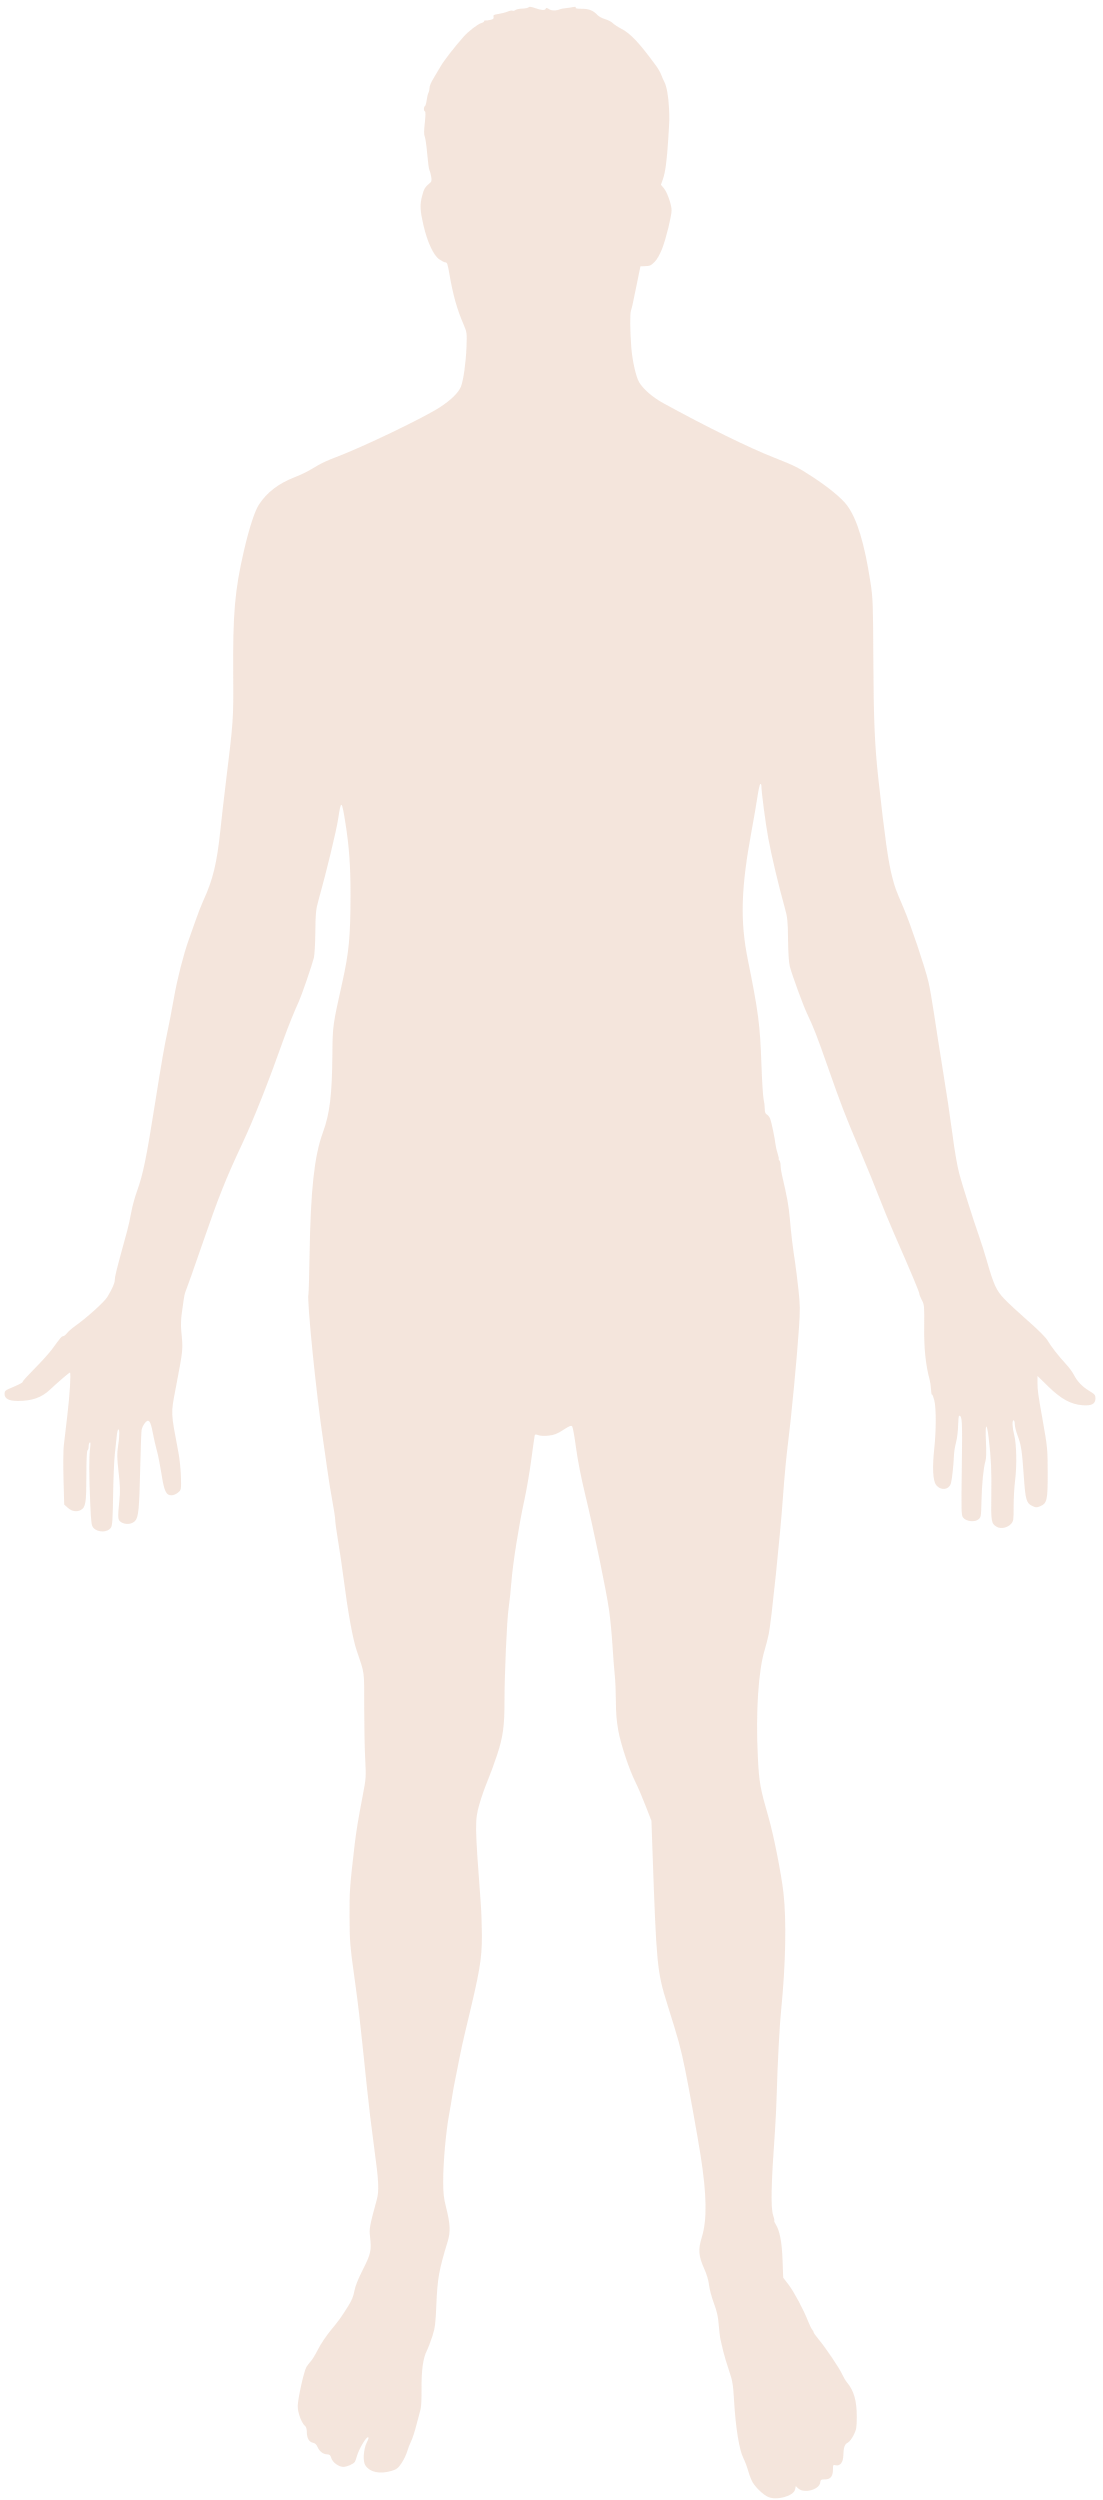
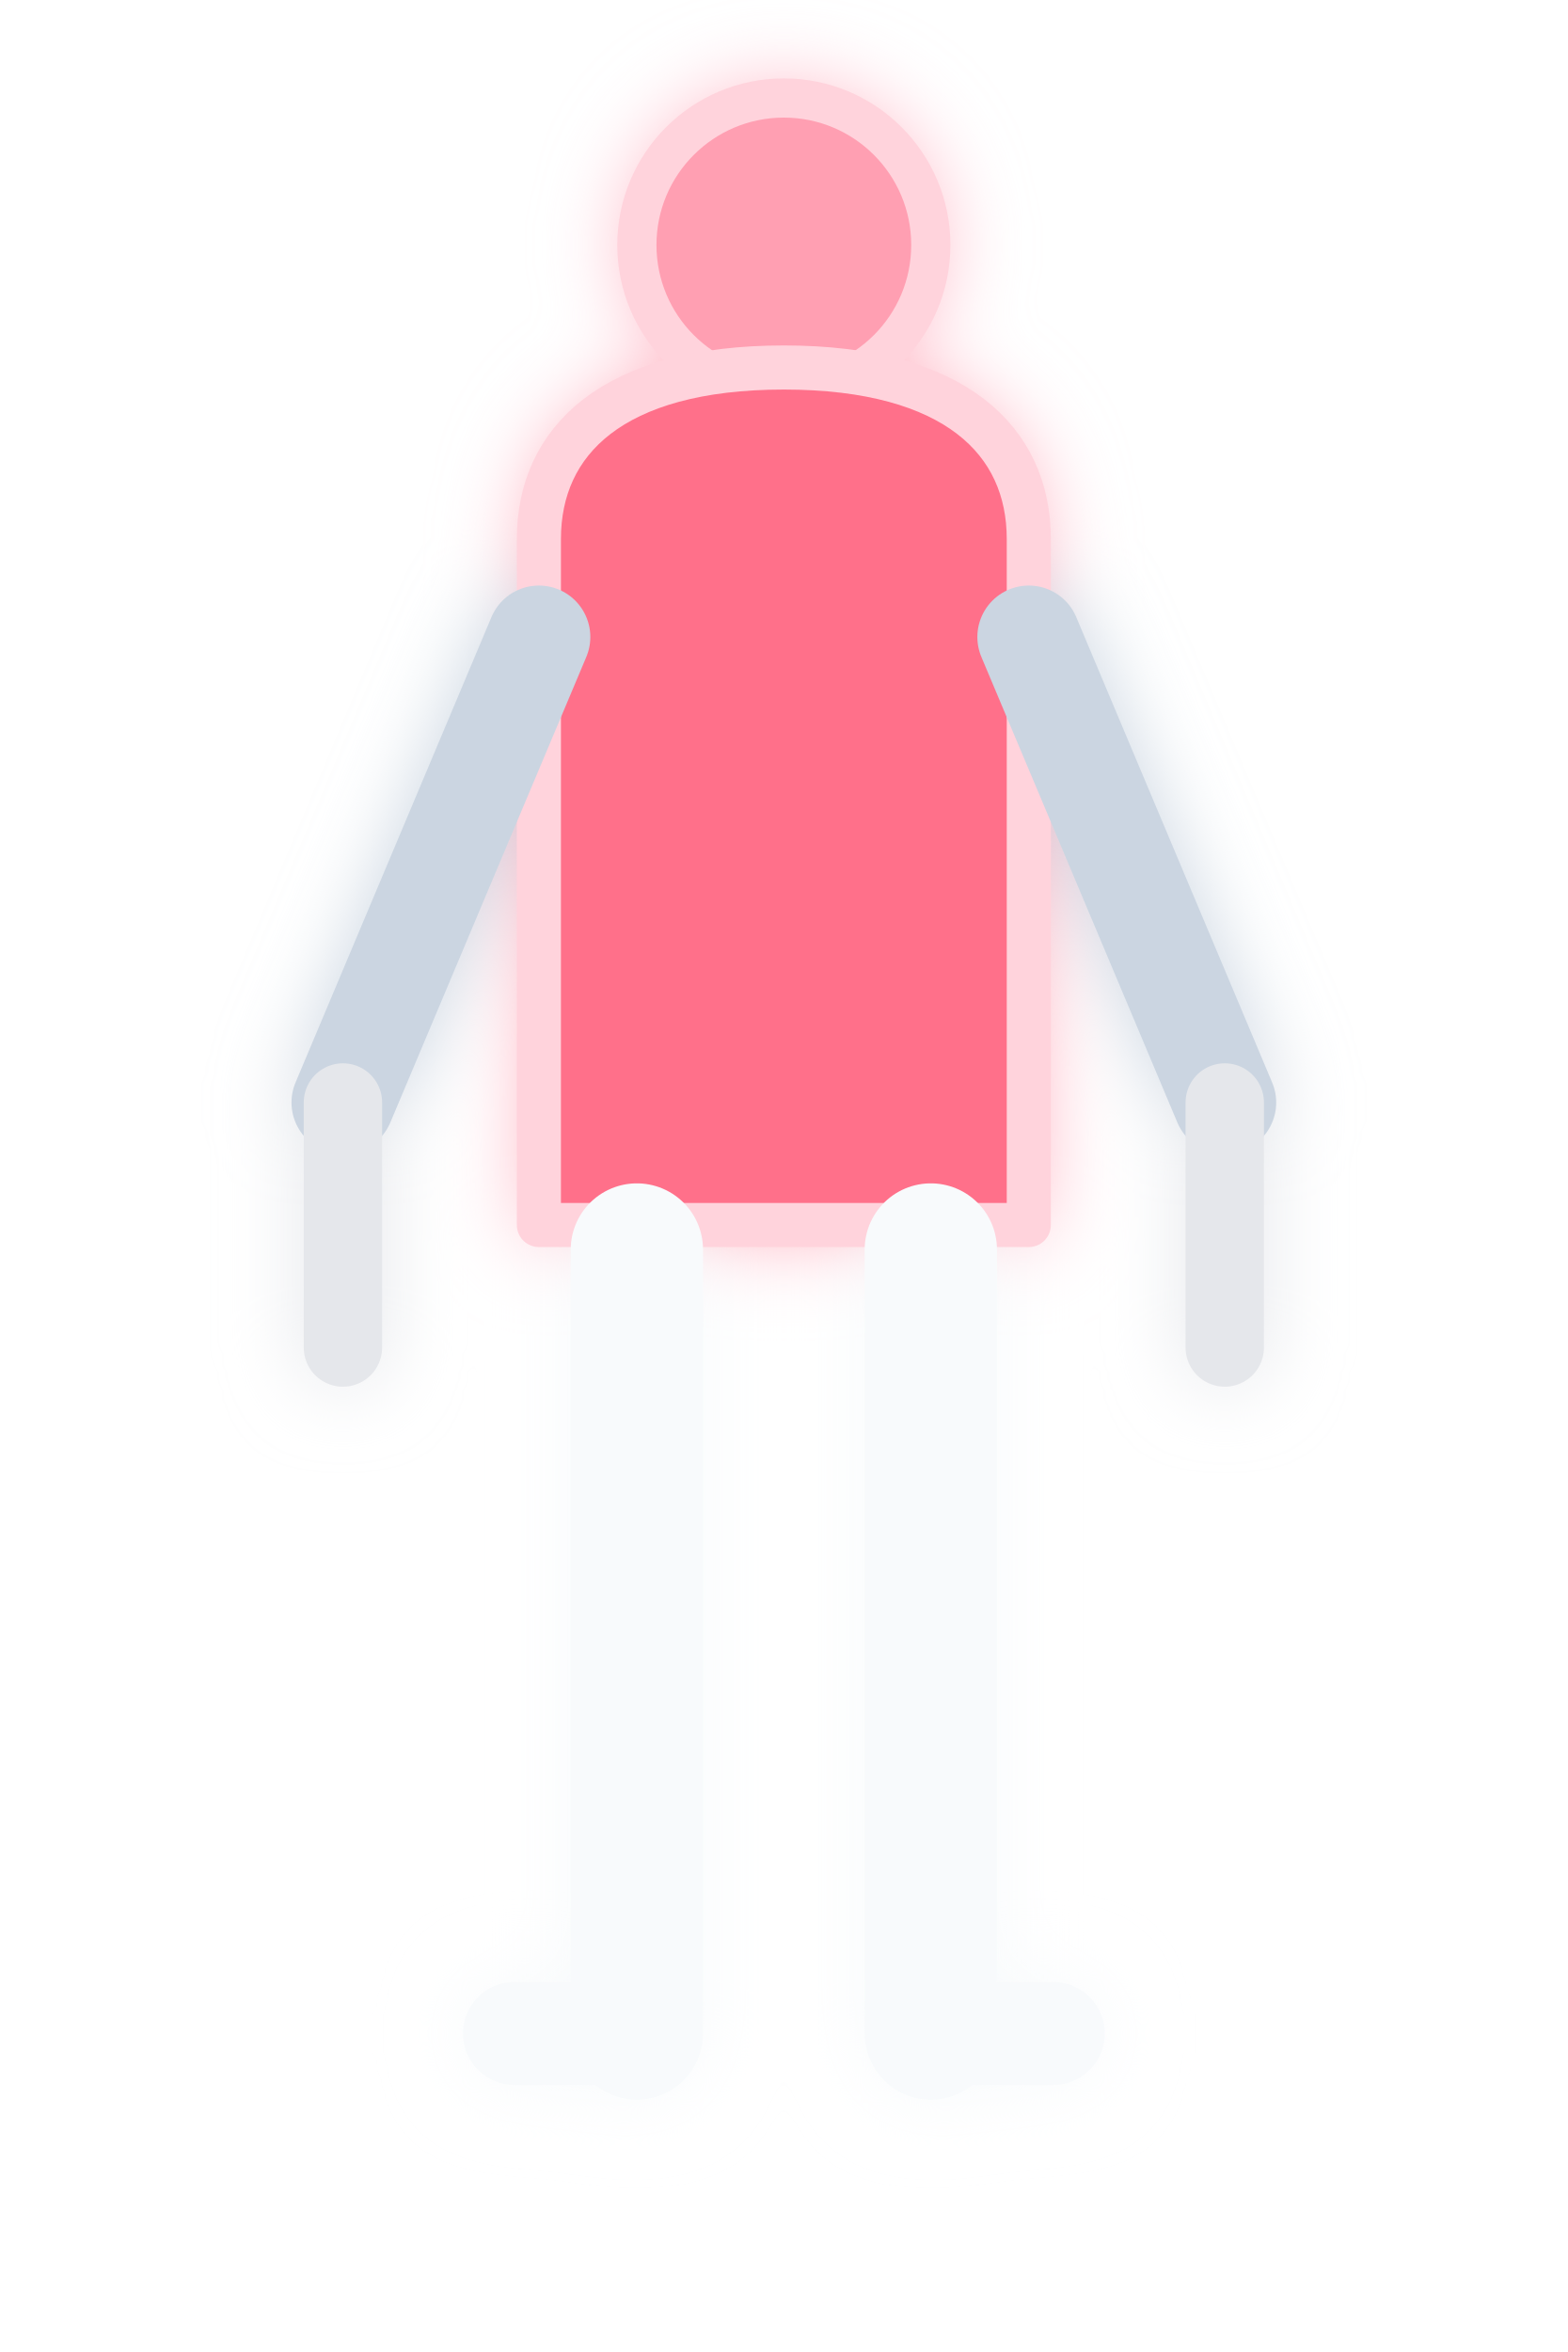
- <svg xmlns="http://www.w3.org/2000/svg" width="970" height="2200" id="svg2" version="1.0">
-   <defs id="defs4" />
-   <g id="layer1" transform="translate(41.50003,630.9231)">
-     <path style="fill:#e3bba3;fill-opacity:0.375" d="M 634.5,1566.401 C 630.33,1564.531 624.149,1558.792 621.071,1553.934 C 619.852,1552.009 618.047,1547.509 617.06,1543.934 C 616.073,1540.359 614.039,1534.959 612.539,1531.934 C 609.029,1524.853 605.878,1505.385 604.527,1482.434 C 603.621,1467.04 603.19,1464.442 599.97,1454.934 C 598.013,1449.159 595.786,1441.734 595.019,1438.434 C 594.252,1435.134 593.187,1430.634 592.652,1428.434 C 592.117,1426.234 591.362,1420.159 590.974,1414.934 C 590.439,1407.713 589.418,1403.154 586.719,1395.934 C 584.766,1390.709 582.851,1383.509 582.463,1379.934 C 582.023,1375.88 580.424,1370.473 578.213,1365.567 C 573.195,1354.428 572.739,1348.571 576.063,1337.934 C 580.821,1322.705 580.481,1300.447 574.955,1265.434 C 572.165,1247.758 564.316,1204.185 561.354,1189.934 C 557.19,1169.9 555.943,1165.343 545.566,1132.275 C 536.737,1104.143 536.176,1098.248 532.638,996.434 L 531.77,971.434 L 526.526,957.942 C 523.641,950.521 519.692,941.296 517.75,937.442 C 512.216,926.459 504.859,904.368 502.579,891.885 C 501.123,883.915 500.495,876.298 500.482,866.469 C 500.472,858.749 500.034,848.384 499.507,843.434 C 498.981,838.484 498.063,826.559 497.467,816.934 C 496.872,807.309 495.523,793.359 494.47,785.934 C 492.031,768.727 481.042,715.522 473.507,684.434 C 469.932,669.683 466.808,653.757 465.402,643.11 C 464.143,633.583 462.638,625.158 462.057,624.389 C 461.188,623.239 459.791,623.773 454.202,627.388 C 448.724,630.931 446.2,631.912 441.202,632.44 C 437.529,632.828 433.864,632.659 432.214,632.025 C 430.105,631.216 429.34,631.257 429.064,632.195 C 428.863,632.876 427.506,642.434 426.047,653.434 C 424.589,664.434 421.857,680.409 419.978,688.934 C 415.264,710.318 409.725,745.282 408.533,761.182 C 407.987,768.47 406.878,778.934 406.07,784.434 C 404.544,794.811 402.461,842.032 402.453,866.434 C 402.446,888.003 401.148,897.505 396.1,912.934 C 393.67,920.359 389.792,930.934 387.481,936.434 C 385.17,941.934 381.979,951.051 380.39,956.694 C 376.302,971.207 376.34,974.094 381.523,1043.503 C 382.101,1051.241 382.572,1064.291 382.57,1072.503 C 382.566,1093.393 380.873,1103.253 368.499,1154.434 C 366.371,1163.234 363.884,1174.484 362.972,1179.434 C 362.06,1184.384 360.413,1192.709 359.313,1197.934 C 358.213,1203.159 356.936,1210.134 356.474,1213.434 C 356.013,1216.734 354.725,1224.384 353.613,1230.434 C 350.874,1245.33 348.5,1272.184 348.5,1288.262 C 348.5,1299.077 348.956,1303.276 351.008,1311.366 C 354.733,1326.05 355.075,1332.978 352.491,1341.434 C 344.815,1366.556 343.462,1374.08 342.511,1396.934 C 341.799,1414.022 341.364,1417.485 338.987,1424.934 C 337.496,1429.609 335.252,1435.459 334.001,1437.934 C 330.768,1444.329 329.303,1455.227 329.457,1471.738 C 329.53,1479.606 329.149,1487.481 328.61,1489.238 C 328.071,1490.996 326.449,1497.117 325.005,1502.84 C 323.562,1508.564 321.462,1515.047 320.34,1517.248 C 319.217,1519.448 317.639,1523.54 316.832,1526.341 C 316.025,1529.142 313.766,1533.795 311.813,1536.68 C 308.791,1541.143 307.505,1542.152 303.199,1543.43 C 292.66,1546.56 284.023,1544.714 279.922,1538.455 C 277.613,1534.931 278.393,1524.014 281.37,1518.184 C 283.081,1514.834 283.237,1513.934 282.106,1513.934 C 280.398,1513.934 274.156,1524.768 272.599,1530.434 C 271.995,1532.634 271.163,1534.933 270.75,1535.544 C 269.474,1537.433 263.747,1539.934 260.698,1539.934 C 256.562,1539.934 251.184,1536.011 250.043,1532.162 C 249.287,1529.61 248.548,1528.934 246.516,1528.934 C 243.008,1528.934 239.56,1526.323 237.937,1522.436 C 236.987,1520.165 235.735,1519.031 233.731,1518.63 C 230.359,1517.955 228.5,1514.537 228.5,1509.009 C 228.5,1506.656 227.859,1504.649 226.838,1503.806 C 223.86,1501.347 220.5,1492.226 220.5,1486.602 C 220.5,1480.254 226.01,1455.446 228.2,1451.934 C 229.057,1450.559 230.798,1448.309 232.068,1446.934 C 233.338,1445.559 236.188,1440.834 238.4,1436.434 C 240.613,1432.034 245.579,1424.609 249.436,1419.934 C 256.923,1410.86 258.877,1408.139 265.236,1397.934 C 268.004,1393.492 269.617,1389.479 270.33,1385.261 C 271.029,1381.124 273.512,1374.86 277.863,1366.261 C 284.914,1352.324 285.558,1349.294 284.097,1336.934 C 283.316,1330.325 283.69,1328.309 290.018,1304.966 C 292.258,1296.703 291.864,1289.1 287.557,1257.434 C 285.388,1241.484 282.663,1218.759 281.501,1206.934 C 280.34,1195.109 278.529,1177.784 277.477,1168.434 C 276.425,1159.084 275.077,1146.709 274.483,1140.934 C 273.889,1135.159 271.784,1118.959 269.806,1104.934 C 266.556,1081.883 266.2,1077.177 266.105,1055.934 C 266.003,1033.166 266.242,1029.781 270.585,992.434 C 271.934,980.831 273.831,969.292 277.656,949.434 C 280.663,933.819 280.717,933.036 279.869,916.934 C 279.391,907.859 279,887.159 279,870.934 C 279,838.655 279.537,842.653 272.357,821.434 C 268.824,810.989 264.654,787.783 260.45,755.172 C 259.335,746.516 257.314,732.847 255.961,724.798 C 254.607,716.748 253.5,708.634 253.5,706.767 C 253.5,704.9 252.399,697.536 251.053,690.403 C 249.708,683.27 247.681,670.684 246.549,662.434 C 245.417,654.184 243.812,642.934 242.984,637.434 C 236.868,596.847 228.381,512.532 229.933,507.767 C 230.172,507.033 230.614,491.584 230.916,473.434 C 231.872,415.97 235.077,386.436 242.589,365.853 C 248.751,348.967 250.71,332.807 251.003,296.434 C 251.199,272.135 251.335,271.152 259.642,233.934 C 265.594,207.264 266.891,193.608 266.957,156.934 C 267.002,131.351 265.767,113.988 262.406,92.934 C 259.201,72.861 258.645,72.578 256.08,89.71 C 254.551,99.924 245.656,136.73 238.868,160.934 C 236.47,169.483 236.184,172.285 236.011,188.934 C 235.905,199.109 235.315,209.459 234.699,211.934 C 233.107,218.331 223.71,245.668 221.465,250.434 C 218.203,257.358 211.82,273.1 208.693,281.934 C 194.803,321.168 181.765,354.088 171.266,376.434 C 157.419,405.905 150.854,422.359 137.551,460.934 C 129.041,485.611 122.873,503.07 121.476,506.434 C 121.02,507.534 120.412,510.459 120.125,512.934 C 119.839,515.409 119.083,520.809 118.446,524.934 C 117.759,529.384 117.572,535.484 117.986,539.934 C 119.638,557.664 119.906,554.909 112.983,591.434 C 108.792,613.544 108.689,611.305 115.542,647.434 C 116.585,652.934 117.565,662.533 117.719,668.765 C 118,680.088 117.998,680.099 115.194,682.515 C 113.634,683.86 111.114,684.934 109.517,684.934 C 104.603,684.934 103.016,681.578 100.589,666.056 C 99.389,658.382 97.534,649.05 96.467,645.318 C 95.4,641.586 93.802,634.592 92.917,629.776 C 90.971,619.185 89.31,617.18 85.962,621.379 C 84.696,622.966 83.417,625.653 83.119,627.349 C 82.821,629.046 82.297,643.034 81.955,658.434 C 81.085,697.509 80.421,704.467 77.256,707.632 C 74.287,710.601 68.77,710.996 64.977,708.51 C 62.115,706.635 61.994,705.002 63.554,689.434 C 64.353,681.458 64.214,676.432 62.866,664.607 C 61.47,652.354 61.38,648.449 62.345,642.107 C 63.723,633.052 63.841,626.934 62.637,626.934 C 62.162,626.934 61.51,629.746 61.187,633.184 C 60.865,636.621 60.113,643.709 59.518,648.934 C 58.922,654.159 58.257,670.276 58.038,684.751 C 57.714,706.257 57.361,711.497 56.105,713.414 C 53.257,717.761 44.617,717.883 40.754,713.632 C 38.974,711.672 38.664,709.318 37.898,691.934 C 36.822,667.512 36.777,651.124 37.767,643.614 C 38.278,639.738 38.194,638.005 37.517,638.423 C 36.958,638.769 36.5,640.348 36.5,641.934 C 36.5,643.519 36.05,645.094 35.5,645.434 C 34.882,645.815 34.5,654.455 34.5,668.025 C 34.5,691.373 33.808,695.628 29.65,697.853 C 26.009,699.802 21.73,699.111 18.266,696.016 L 15,693.098 L 14.384,670.766 C 14.045,658.483 14.167,645.059 14.655,640.934 C 15.143,636.809 16.498,625.334 17.667,615.434 C 19.931,596.265 21.113,576.934 20.021,576.934 C 19.337,576.934 9.28,585.567 2.166,592.262 C -4.986,598.992 -13.588,601.957 -25.799,601.9 C -34.015,601.862 -37.5,599.958 -37.5,595.507 C -37.5,593.447 -36.715,592.567 -33.75,591.303 C -23.669,587.008 -21.5,585.881 -21.5,584.937 C -21.5,584.375 -16.695,579.086 -10.821,573.184 C -4.948,567.282 1.835,559.748 4.252,556.443 C 12.013,545.829 12.777,544.934 14.077,544.934 C 14.78,544.934 16.304,543.727 17.463,542.253 C 18.623,540.778 21.529,538.191 23.921,536.503 C 34.739,528.867 50.443,514.707 53.101,510.192 C 57.706,502.367 59.499,498.188 59.519,495.232 C 59.536,492.687 60.988,486.724 66.531,466.434 C 67.583,462.584 69.357,456.085 70.474,451.991 C 71.591,447.898 73.188,440.615 74.022,435.807 C 74.856,430.999 77.071,422.831 78.945,417.656 C 84.385,402.626 87.228,388.796 95.023,339.434 C 100.408,305.335 103.298,288.706 105.974,276.434 C 107.293,270.384 109.789,257.334 111.519,247.434 C 114.472,230.539 120.112,208.441 124.663,195.934 C 125.764,192.909 128.381,185.484 130.479,179.434 C 132.577,173.384 135.64,165.509 137.286,161.934 C 145.89,143.251 149.319,129.126 152.458,99.434 C 153.621,88.434 155.679,70.434 157.031,59.434 C 163.867,3.803 164.003,1.875 163.732,-36.066 C 163.341,-91.073 165.048,-111.084 173.117,-146.066 C 177.763,-166.212 182.727,-181.446 186.473,-187.062 C 193.637,-197.797 203.396,-205.278 217.583,-210.905 C 225.293,-213.964 228.692,-215.694 238.5,-221.558 C 241.525,-223.367 248.422,-226.491 253.827,-228.502 C 277.052,-237.14 331.914,-263.503 346,-272.793 C 355.653,-279.159 361.85,-285.267 364.086,-290.618 C 366.255,-295.81 368.505,-311.802 369.015,-325.661 C 369.462,-337.812 369.375,-338.523 366.636,-344.922 C 360.588,-359.053 357.297,-370.683 354.05,-389.398 C 352.385,-398.993 351.995,-400.066 350.173,-400.066 C 349.508,-400.066 347.231,-401.244 345.112,-402.684 C 339.991,-406.164 334.59,-417.792 331.108,-432.835 C 328.12,-445.748 327.903,-450.678 329.976,-458.637 C 331.537,-464.629 332.574,-466.396 336.317,-469.435 C 338.317,-471.06 338.54,-471.88 337.951,-475.442 C 337.575,-477.71 336.872,-480.321 336.388,-481.244 C 335.903,-482.166 335.018,-488.691 334.42,-495.744 C 333.823,-502.796 332.855,-509.559 332.271,-510.773 C 331.518,-512.337 331.533,-515.831 332.324,-522.773 C 333.037,-529.035 333.09,-532.687 332.47,-532.9 C 331.226,-533.327 331.206,-536.767 332.442,-537.531 C 332.96,-537.851 333.658,-540.24 333.993,-542.84 C 334.328,-545.439 335.029,-548.348 335.551,-549.303 C 336.073,-550.258 336.5,-552.233 336.5,-553.692 C 336.5,-555.151 337.927,-558.645 339.671,-561.456 C 341.414,-564.267 344.29,-569.11 346.061,-572.219 C 349.012,-577.399 357.683,-588.617 366.411,-598.545 C 370.668,-603.388 379.181,-609.926 382.25,-610.709 C 383.487,-611.025 384.5,-611.704 384.5,-612.219 C 384.5,-612.733 385.062,-613.049 385.75,-612.922 C 386.437,-612.794 388.414,-613.024 390.142,-613.433 C 392.562,-614.007 393.171,-614.607 392.795,-616.046 C 392.384,-617.617 393.077,-618.03 397.137,-618.639 C 399.793,-619.038 403.457,-619.986 405.277,-620.747 C 407.098,-621.508 409.038,-621.852 409.588,-621.512 C 410.138,-621.172 411.217,-621.416 411.986,-622.054 C 412.754,-622.693 415.547,-623.282 418.192,-623.365 C 420.836,-623.448 423.321,-623.976 423.712,-624.539 C 424.182,-625.213 426.105,-624.966 429.347,-623.815 C 435.133,-621.759 438.175,-621.591 438.743,-623.295 C 439.047,-624.209 439.79,-624.106 441.635,-622.897 C 443.981,-621.36 447.81,-621.338 451.5,-622.839 C 452.325,-623.175 454.35,-623.56 456,-623.694 C 457.65,-623.829 460.526,-624.254 462.392,-624.637 C 464.722,-625.117 465.575,-624.996 465.115,-624.253 C 464.663,-623.522 466.368,-623.18 470.367,-623.199 C 476.714,-623.229 480.557,-621.717 484.222,-617.748 C 485.445,-616.425 488.478,-614.772 490.964,-614.077 C 493.449,-613.381 496.499,-611.803 497.741,-610.571 C 498.983,-609.339 502.25,-607.179 505,-605.771 C 513.302,-601.521 520.975,-593.38 535.828,-573.066 C 537.637,-570.591 539.694,-566.991 540.398,-565.066 C 541.102,-563.141 542.335,-560.333 543.14,-558.826 C 545.148,-555.062 546.73,-546.207 547.206,-536.066 C 547.685,-525.865 547.716,-527.174 546.561,-508.566 C 545.385,-489.636 543.995,-479.228 541.824,-473.116 L 540.117,-468.31 L 542.782,-465.143 C 545.653,-461.732 549.5,-450.712 549.5,-445.902 C 549.5,-440.811 544.624,-420.935 541.24,-412.235 C 539.207,-407.008 536.727,-402.631 534.583,-400.485 C 531.157,-397.057 530.523,-396.802 525.038,-396.649 L 522.077,-396.566 L 519.229,-382.566 C 515.038,-361.963 514.792,-360.842 513.744,-357.566 C 512.799,-354.614 512.907,-341.07 513.997,-325.783 C 514.835,-314.043 518.064,-299.486 520.908,-294.633 C 524.479,-288.54 532.81,-281.286 542.061,-276.214 C 580.8,-254.975 617.54,-236.927 640,-228.101 C 657.826,-221.096 660.926,-219.541 673.5,-211.298 C 687.965,-201.816 699.346,-192.406 703.97,-186.107 C 712.808,-174.068 719.239,-152.831 724.574,-118.066 C 726.638,-104.614 726.816,-99.665 727.041,-49.566 C 727.273,2.098 728.25,25.168 731.433,54.18 C 737.106,105.872 740.153,127.491 743.661,140.934 C 746.129,150.392 746.557,151.558 753.58,167.934 C 759.772,182.37 772.094,218.935 775.484,232.934 C 776.616,237.609 778.904,250.659 780.568,261.934 C 782.232,273.209 785.355,293.234 787.508,306.434 C 791.432,330.492 794.594,351.48 796.548,366.434 C 798.584,382.017 800.692,394.291 802.624,401.815 C 804.848,410.473 814.976,442.468 820.23,457.434 C 822.16,462.934 825.218,472.609 827.025,478.934 C 832.898,499.493 835.182,504.52 841.919,511.724 C 845.264,515.3 854.683,524.067 862.852,531.207 C 872.01,539.212 878.718,545.916 880.352,548.695 C 883.525,554.095 890.123,562.561 896.57,569.507 C 899.16,572.297 902.232,576.447 903.396,578.729 C 906.462,584.74 910.725,589.22 916.992,593.018 C 921.863,595.97 922.5,596.734 922.5,599.622 C 922.5,604.591 919.145,606.339 910.881,605.676 C 900.717,604.86 892.049,600.057 880.75,588.982 L 871.5,579.915 L 871.5,586.059 C 871.5,592.53 871.926,595.597 876.067,618.934 C 880.278,642.665 880.459,644.582 880.48,665.716 C 880.503,689.166 879.849,692.054 873.959,694.515 C 870.657,695.895 870.029,695.87 866.673,694.229 C 861.757,691.826 860.873,688.746 859.523,669.294 C 857.849,645.182 857.208,640.952 853.883,632.064 C 852.572,628.562 851.5,624.174 851.5,622.314 C 851.5,620.455 851.05,618.934 850.5,618.934 C 849.012,618.934 849.289,625.332 851.077,632.23 C 853.079,639.955 853.405,659.289 851.75,672.144 C 851.062,677.485 850.5,687.657 850.5,694.748 C 850.5,706.959 850.373,707.778 848.109,710.222 C 844.983,713.595 839.09,714.745 835.598,712.664 C 830.789,709.796 830.505,708.108 830.844,684.434 C 831.152,662.927 830.676,652.61 828.541,634.477 C 826.805,619.734 825.357,621.545 826.119,637.506 C 826.566,646.871 826.418,652.676 825.673,654.981 C 823.977,660.231 822.533,674.874 822.188,690.321 C 821.891,703.638 821.778,704.29 819.451,706.175 C 816.229,708.783 808.856,707.976 806.164,704.72 C 804.425,702.617 804.358,700.236 804.895,660.047 C 805.448,618.769 805.247,614.934 802.529,614.934 C 802.129,614.934 801.729,618.824 801.641,623.579 C 801.552,628.334 800.741,634.972 799.838,638.329 C 798.936,641.687 798.109,646.684 798.002,649.434 C 797.674,657.811 796.359,670.225 795.39,674.09 C 793.841,680.269 786.267,681.181 782.162,675.683 C 779.432,672.027 778.865,660.214 780.638,643.934 C 782.382,627.917 782.385,607.981 780.645,601.186 C 779.906,598.3 779.009,596.119 778.651,596.34 C 778.293,596.561 777.905,594.536 777.789,591.84 C 777.673,589.145 777.12,585.236 776.56,583.155 C 773.052,570.129 771.571,555.745 771.783,536.778 C 771.989,518.411 771.886,517.221 769.75,513.223 C 768.512,510.908 767.5,508.335 767.5,507.506 C 767.5,506.038 760.418,489.172 745.16,454.302 C 741.037,444.88 735.197,430.705 732.183,422.802 C 729.169,414.899 721.667,396.509 715.512,381.934 C 701.541,348.85 698.902,342.01 686.961,307.934 C 677.379,280.59 674.564,273.359 668.663,260.934 C 665.217,253.677 655.531,227.155 653.507,219.434 C 652.703,216.367 652.113,207.279 651.982,195.934 C 651.789,179.366 651.49,176.441 649.116,167.934 C 643.55,147.991 637.361,121.896 634.539,106.472 C 632.109,93.196 628.5,65.604 628.5,60.305 C 628.5,59.551 628.104,58.934 627.619,58.934 C 627.135,58.934 625.982,63.996 625.059,70.184 C 624.135,76.371 621.876,89.534 620.039,99.434 C 610.523,150.711 609.677,179.352 616.656,213.934 C 625.917,259.817 627.31,270.541 628.541,305.434 C 629.065,320.284 629.934,334.234 630.473,336.434 C 631.012,338.634 631.463,342.33 631.476,344.648 C 631.493,347.72 632.005,349.134 633.363,349.86 C 634.387,350.408 635.707,352.112 636.296,353.645 C 637.424,356.581 640.465,371.329 640.996,376.434 C 641.168,378.084 641.982,381.571 642.806,384.184 C 643.63,386.796 644.068,388.934 643.78,388.934 C 643.491,388.934 643.748,389.528 644.351,390.254 C 644.954,390.981 645.418,392.893 645.383,394.504 C 645.347,396.115 645.844,399.684 646.488,402.434 C 651.145,422.338 652.529,429.947 653.491,440.934 C 654.742,455.224 656.112,466.723 658.016,478.934 C 658.746,483.609 660.124,494.618 661.079,503.399 C 662.603,517.417 662.668,521.566 661.61,537.399 C 659.841,563.867 654.829,616.553 651.95,638.934 C 650.571,649.659 648.57,671.034 647.503,686.434 C 645.229,719.265 637.239,796.275 634.994,806.998 C 634.137,811.087 632.598,817.134 631.572,820.434 C 625.851,838.844 623.44,876.034 625.414,915.434 C 626.53,937.69 627.431,942.762 634.836,968.434 C 639.365,984.133 646.035,1017.918 647.966,1034.934 C 650.661,1058.684 649.903,1097.802 645.991,1136.934 C 644.474,1152.101 642.832,1183.21 641.979,1212.934 C 641.703,1222.559 641.022,1236.734 640.467,1244.434 C 637.068,1291.544 636.638,1312.24 638.924,1318.717 C 639.707,1320.937 640.121,1322.979 639.844,1323.256 C 639.567,1323.533 640.112,1324.939 641.056,1326.379 C 644.604,1331.794 646.558,1341.921 647.145,1357.934 L 647.713,1373.434 L 652.321,1379.434 C 657.16,1385.733 665.482,1401.264 669.469,1411.434 C 670.762,1414.734 672.424,1418.144 673.16,1419.012 C 673.897,1419.881 674.5,1421.009 674.5,1421.519 C 674.5,1422.03 676.561,1424.92 679.081,1427.941 C 685.325,1435.429 697.319,1453.271 699.649,1458.537 C 700.697,1460.906 702.604,1464.102 703.886,1465.639 C 709.994,1472.958 712.483,1481.756 712.456,1495.934 C 712.438,1505.319 712.147,1507.017 709.718,1511.934 C 708.161,1515.084 705.932,1517.951 704.5,1518.645 C 701.763,1519.971 700.801,1522.829 700.618,1530.184 C 700.474,1535.986 697.683,1539.447 693.913,1538.501 C 691.643,1537.931 691.5,1538.149 691.5,1542.192 C 691.5,1548.25 689.354,1550.934 684.51,1550.934 C 681.036,1550.934 680.6,1551.216 680.316,1553.651 C 679.577,1560.002 666.034,1563.662 660.949,1558.886 L 658.769,1556.838 L 658.182,1559.774 C 657.027,1565.55 641.986,1569.759 634.5,1566.401 z " id="path2180" />
+ <svg xmlns="http://www.w3.org/2000/svg" viewBox="0 0 64 96" role="img" aria-labelledby="title desc">
+   <defs>
+     <filter id="soft-glow" x="-30%" y="-20%" width="160%" height="150%">
+       <feGaussianBlur stdDeviation="1.6" result="blur" />
+       <feMerge>
+         <feMergeNode in="blur" />
+         <feMergeNode in="SourceGraphic" />
+       </feMerge>
+     </filter>
+   </defs>
+   <g fill="none" stroke-linecap="round" stroke-linejoin="round" filter="url(#soft-glow)">
+     <circle cx="32" cy="10" r="6" fill="#ff9fb2" stroke="#ffd3dc" stroke-width="1.6" />
+     <path d="M22 22c0-4 3-7 10-7s10 3 10 7v28H22Z" fill="#ff708a" stroke="#ffd3dc" stroke-width="1.8" />
+     <path d="M22 26 14 45M42 26l8 19" stroke="#cbd5e1" stroke-width="4.2" />
+     <path d="M14 45v10M50 45v10" stroke="#e5e7eb" stroke-width="3.2" />
+     <path d="M26 51v32M38 51v32" stroke="#f8fafc" stroke-width="5.4" />
+     <path d="M26 83h-5M38 83h5" stroke="#f8fafc" stroke-width="4.2" />
  </g>
</svg>
